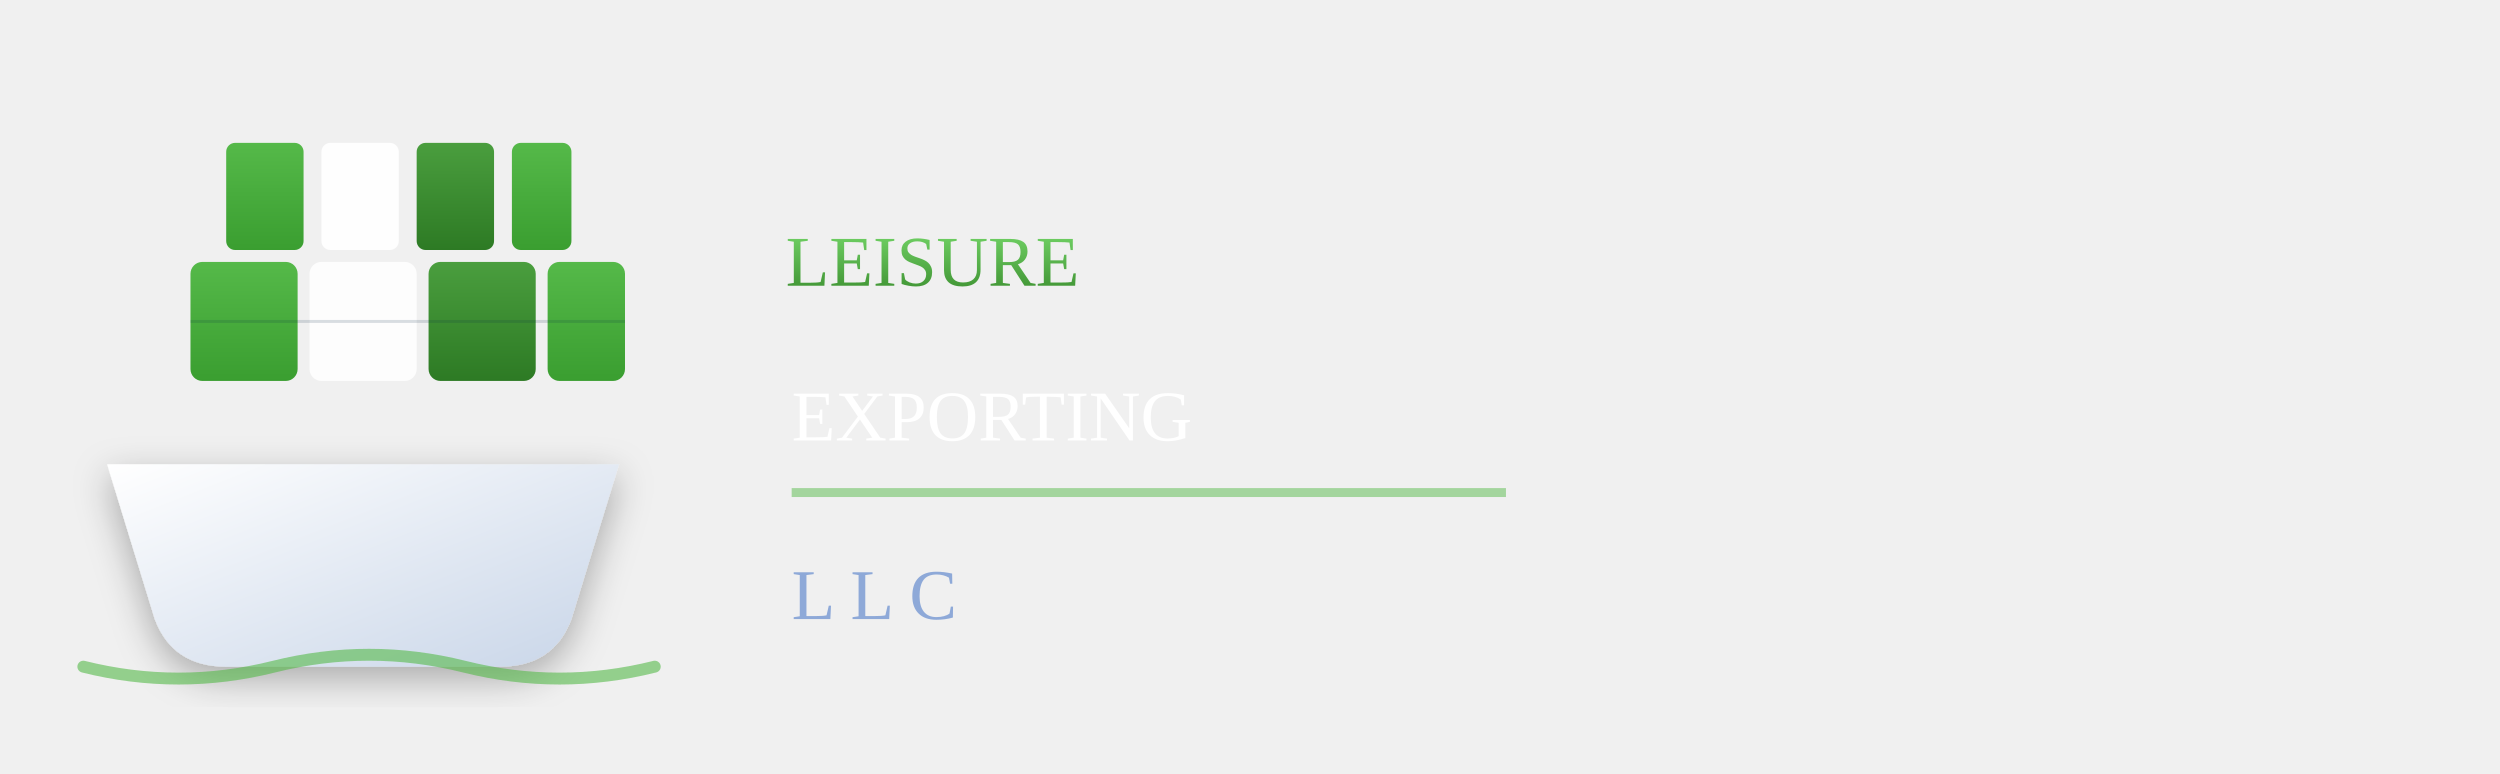
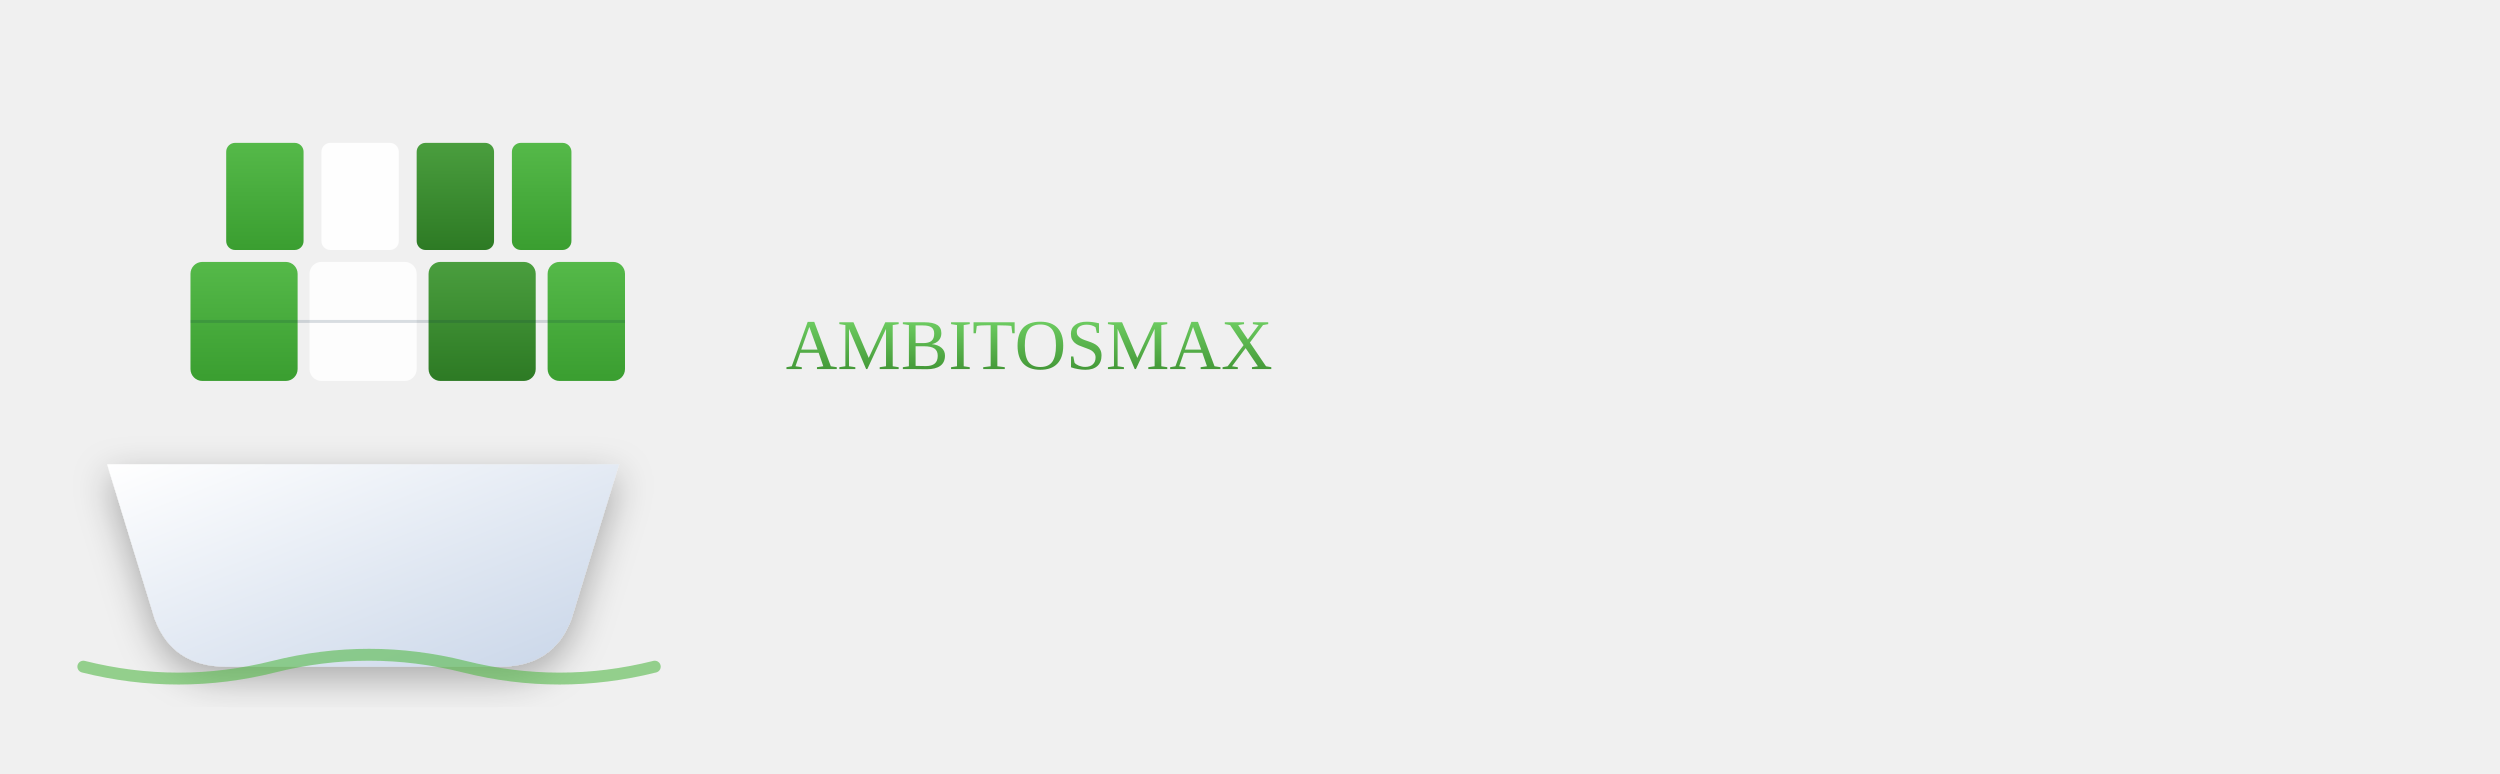
<svg xmlns="http://www.w3.org/2000/svg" viewBox="0 0 420 130" width="420" height="130">
  <defs>
    <linearGradient id="hull" x1="0%" y1="0%" x2="100%" y2="100%">
      <stop offset="0%" style="stop-color:#ffffff;stop-opacity:1" />
      <stop offset="100%" style="stop-color:#c8d5e8;stop-opacity:1" />
    </linearGradient>
    <linearGradient id="cont" x1="0%" y1="0%" x2="0%" y2="100%">
      <stop offset="0%" style="stop-color:#55b949;stop-opacity:1" />
      <stop offset="100%" style="stop-color:#3a9e30;stop-opacity:1" />
    </linearGradient>
    <linearGradient id="contDark" x1="0%" y1="0%" x2="0%" y2="100%">
      <stop offset="0%" style="stop-color:#4a9e3e;stop-opacity:1" />
      <stop offset="100%" style="stop-color:#2d7a24;stop-opacity:1" />
    </linearGradient>
    <linearGradient id="textGrad" x1="0%" y1="0%" x2="0%" y2="100%">
      <stop offset="0%" style="stop-color:#6ccb60;stop-opacity:1" />
      <stop offset="100%" style="stop-color:#449938;stop-opacity:1" />
    </linearGradient>
    <filter id="soft" x="-20%" y="-20%" width="140%" height="140%">
      <feDropShadow dx="0" dy="2" stdDeviation="3" style="flood-color:#000000;flood-opacity:0.3" />
    </filter>
  </defs>
  <g filter="url(#soft)">
    <path d="M18 78 L104 78 L96 104 Q93 112 84 112 L38 112 Q29 112 26 104 Z" fill="url(#hull)" />
  </g>
  <g>
    <rect x="38" y="24" width="13" height="18" rx="1.5" fill="url(#cont)" />
    <rect x="54" y="24" width="13" height="18" rx="1.5" fill="#ffffff" opacity="0.9" />
    <rect x="70" y="24" width="13" height="18" rx="1.5" fill="url(#contDark)" />
    <rect x="86" y="24" width="10" height="18" rx="1.5" fill="url(#cont)" />
    <rect x="32" y="44" width="18" height="20" rx="2" fill="url(#cont)" />
    <rect x="52" y="44" width="18" height="20" rx="2" fill="#ffffff" opacity="0.85" />
    <rect x="72" y="44" width="18" height="20" rx="2" fill="url(#contDark)" />
    <rect x="92" y="44" width="13" height="20" rx="2" fill="url(#cont)" />
    <line x1="32" y1="54" x2="105" y2="54" stroke="#0a2540" stroke-width="0.5" opacity="0.15" />
  </g>
  <path d="M14 112 Q30 116 46 112 Q62 108 78 112 Q94 116 110 112" fill="none" stroke="#55b949" stroke-width="2" stroke-linecap="round" opacity="0.6" />
  <g fontFamily="'Segoe UI', Arial, sans-serif">
-     <text x="132" y="48" fontSize="34" fontWeight="900" fill="url(#textGrad)" letterSpacing="0.5">LEISURE</text>
-     <text x="133" y="74" fontSize="22" fontWeight="700" fill="#ffffff" letterSpacing="2.5">EXPORTING</text>
-     <rect x="133" y="82" width="120" height="1.5" fill="#55b949" opacity="0.5" />
-     <text x="133" y="104" fontSize="15" fontWeight="400" fill="#8ea9d8" letterSpacing="6" fontFamily="'Segoe UI', Arial, sans-serif">L L C</text>
+     <text x="132" y="62" fontSize="32" fontWeight="900" fill="url(#textGrad)" letterSpacing="1">AMBITOSMAX</text>
  </g>
</svg>
